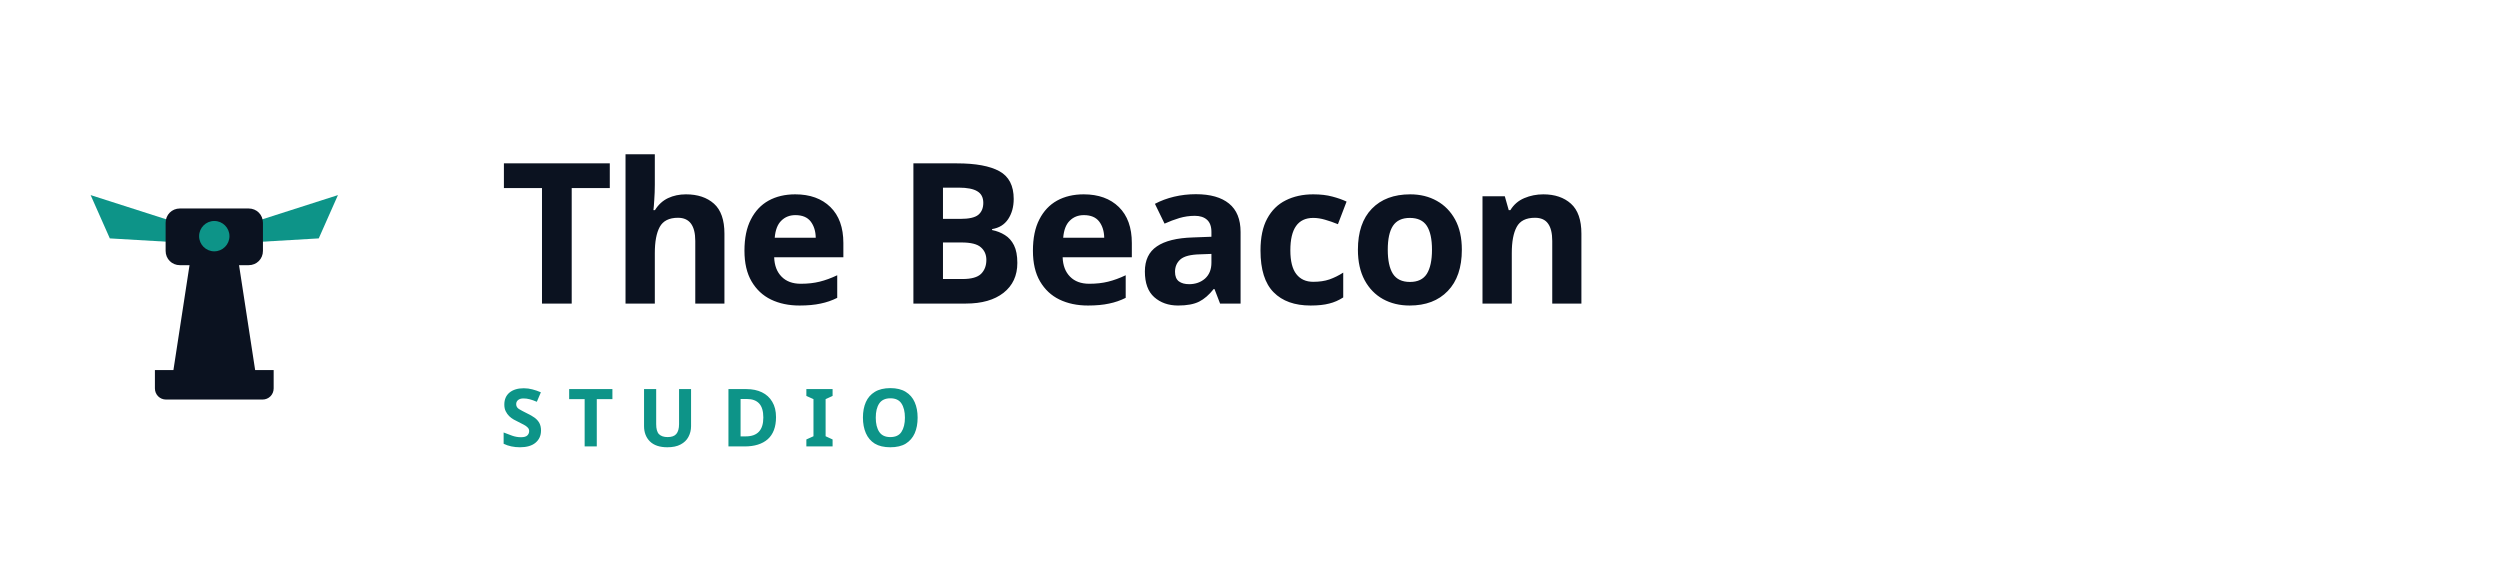
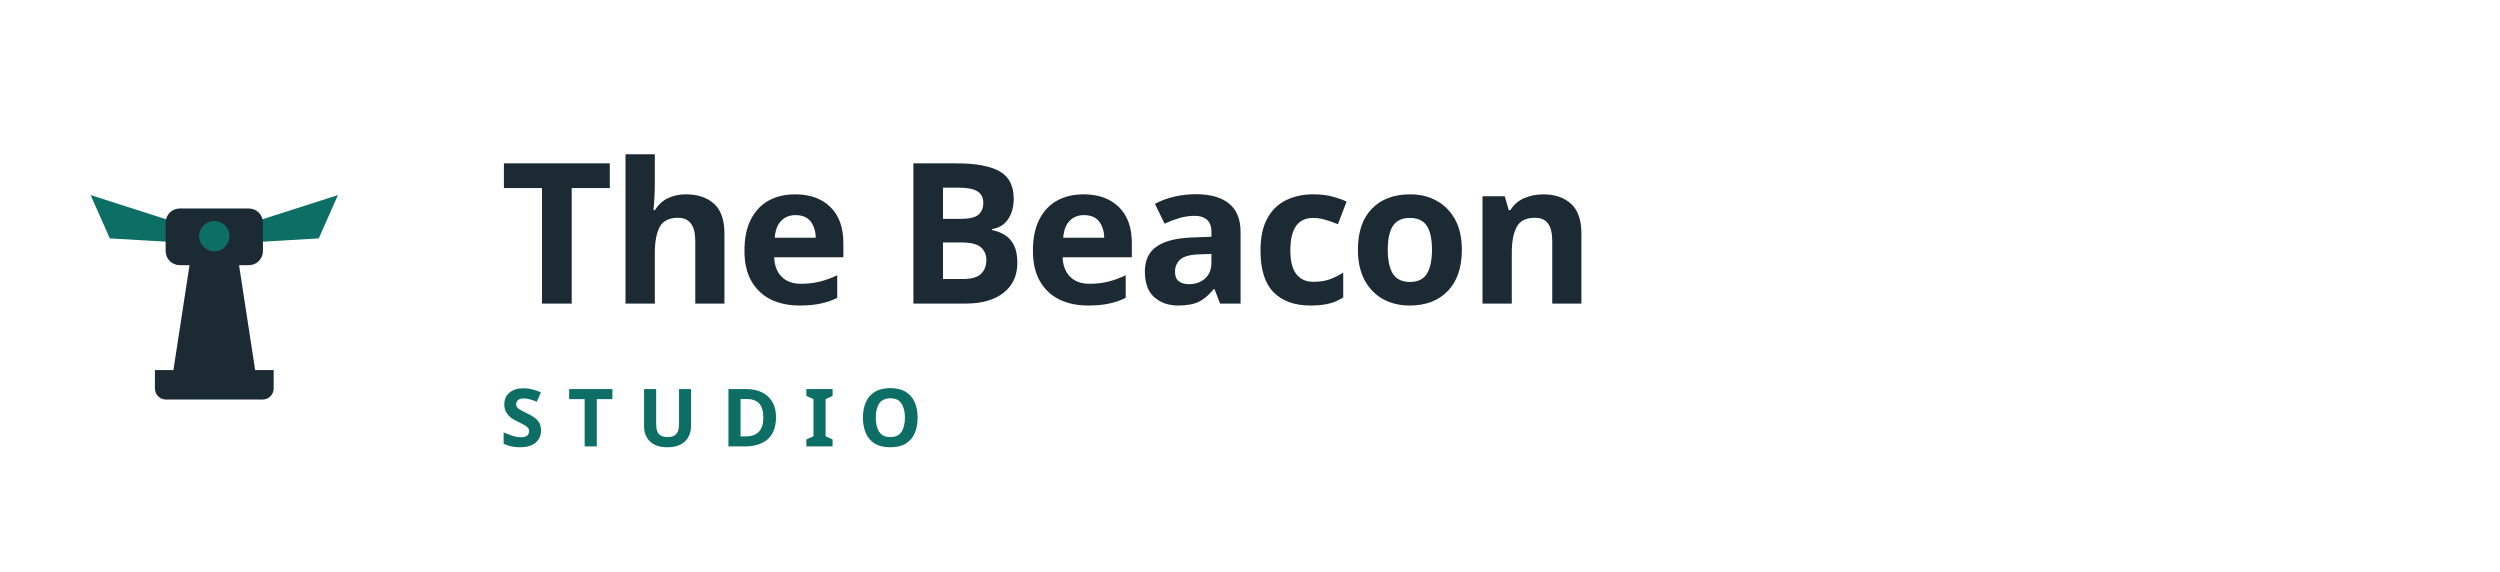
<svg xmlns="http://www.w3.org/2000/svg" viewBox="0 0 280 64" fill="none" role="img" aria-label="The Beacon Studio wordmark">
  <g transform="translate(8, 16)">
-     <path d="M13.7 9.55 2.15 5.85l2.15 4.85 9.4.55Z" fill="#0d9488" />
-     <path d="M18.3 9.55 29.85 5.85l-2.15 4.85-9.4.55Z" fill="#0d9488" />
-     <path d="M13.25 13.55h5.5l1.85 12.05H11.4l1.85-12.05Z" fill="#0b1220" />
-     <path d="M9.35 25.45h13.3v2.05c0 .7-.55 1.25-1.25 1.25h-10.8c-.7 0-1.25-.55-1.25-1.25v-2.05Z" fill="#0b1220" />
-     <path d="M12.15 7.35h7.7c.9 0 1.6.7 1.6 1.6v3.15c0 .9-.7 1.6-1.6 1.6h-7.7c-.9 0-1.6-.7-1.6-1.6V8.95c0-.9.7-1.6 1.6-1.6Z" fill="#0b1220" />
-     <circle cx="16" cy="10.45" r="1.7" fill="#0d9488" />
+     <path d="M13.7 9.55 2.15 5.85l2.15 4.85 9.4.55Z" fill="#0c6e64" />
+     <path d="M18.3 9.55 29.85 5.85l-2.15 4.85-9.4.55Z" fill="#0c6e64" />
+     <path d="M13.25 13.55h5.5l1.85 12.05H11.4l1.85-12.05Z" fill="#1b2a33" />
+     <path d="M9.35 25.45h13.3v2.05c0 .7-.55 1.25-1.25 1.25h-10.8c-.7 0-1.25-.55-1.25-1.25v-2.05Z" fill="#1b2a33" />
+     <path d="M12.15 7.35h7.7c.9 0 1.6.7 1.6 1.6v3.15c0 .9-.7 1.6-1.6 1.6h-7.7c-.9 0-1.6-.7-1.6-1.6V8.95c0-.9.7-1.6 1.6-1.6Z" fill="#1b2a33" />
+     <circle cx="16" cy="10.45" r="1.7" fill="#0c6e64" />
  </g>
-   <text x="56" y="34" font-family="Outfit, Plus Jakarta Sans, system-ui, sans-serif" font-size="22" font-weight="700" letter-spacing="-0.4" fill="#0b1220">The Beacon</text>
-   <text x="56" y="50" font-family="Outfit, Plus Jakarta Sans, system-ui, sans-serif" font-size="9" font-weight="600" letter-spacing="2.6" fill="#0d9488">STUDIO</text>
+   <text x="56" y="34" font-family="Outfit, Plus Jakarta Sans, system-ui, sans-serif" font-size="22" font-weight="700" letter-spacing="-0.4" fill="#1b2a33">The Beacon</text>
+   <text x="56" y="50" font-family="Outfit, Plus Jakarta Sans, system-ui, sans-serif" font-size="9" font-weight="600" letter-spacing="2.6" fill="#0c6e64">STUDIO</text>
</svg>
